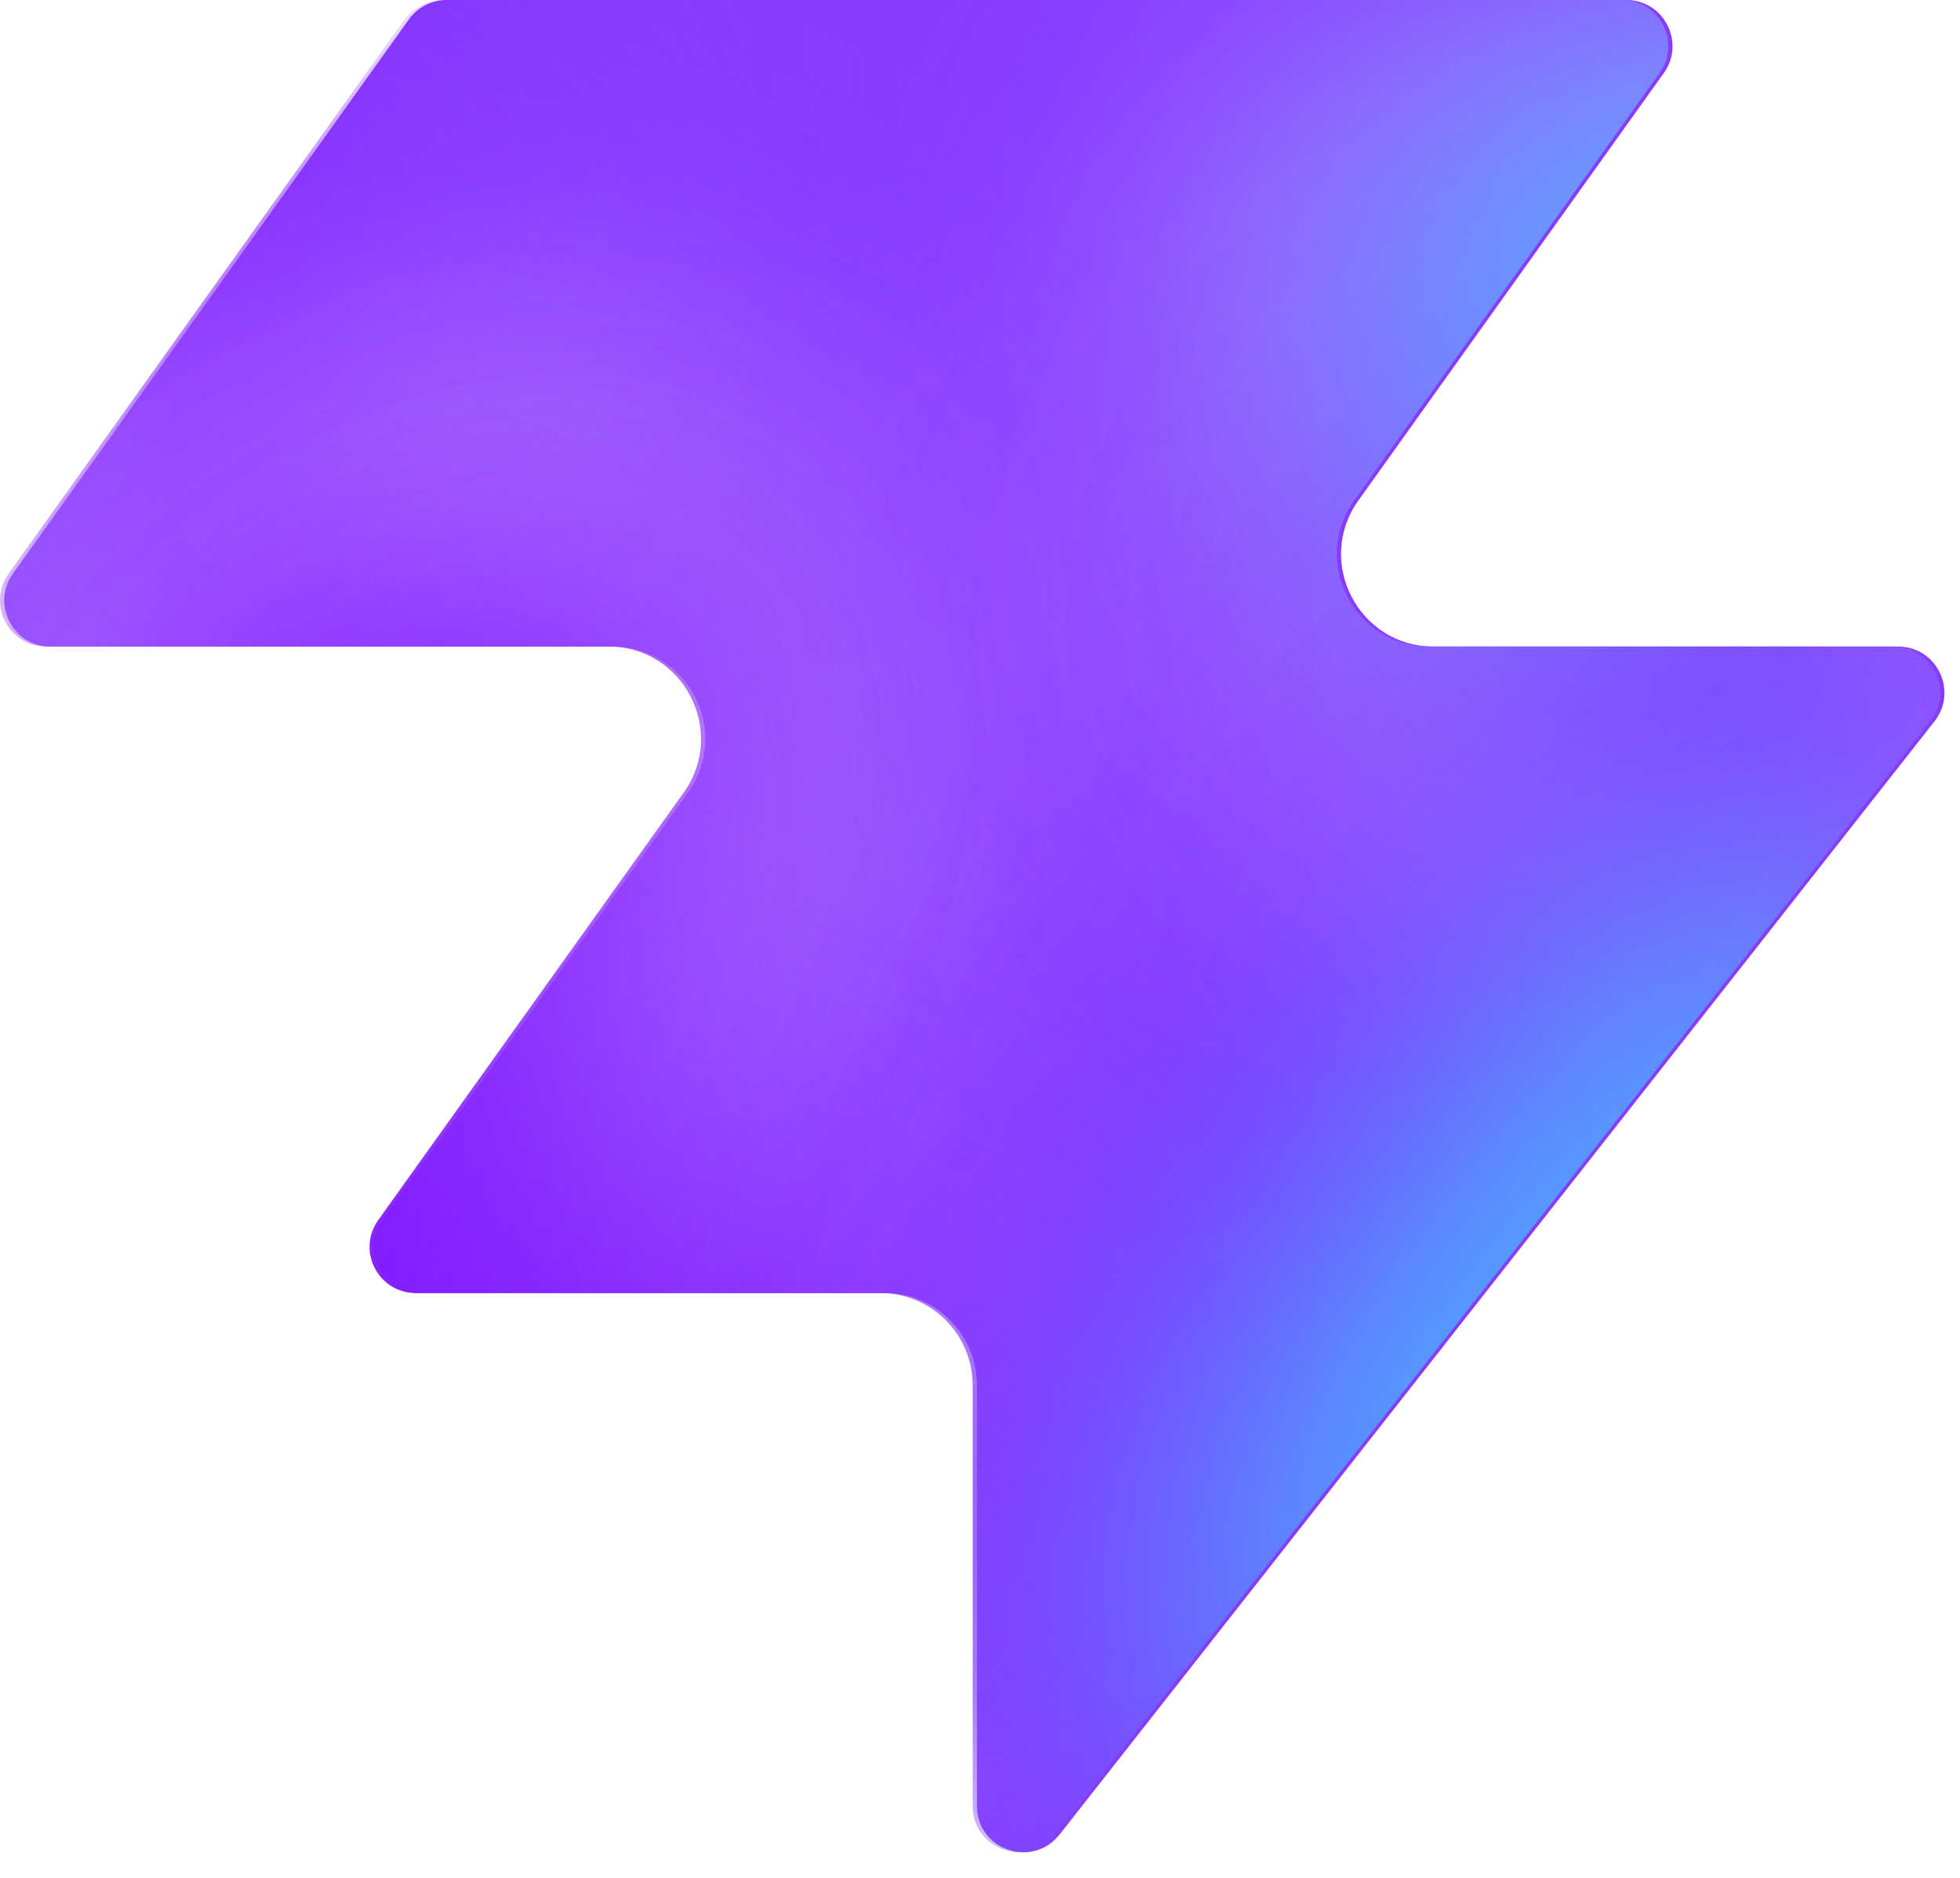
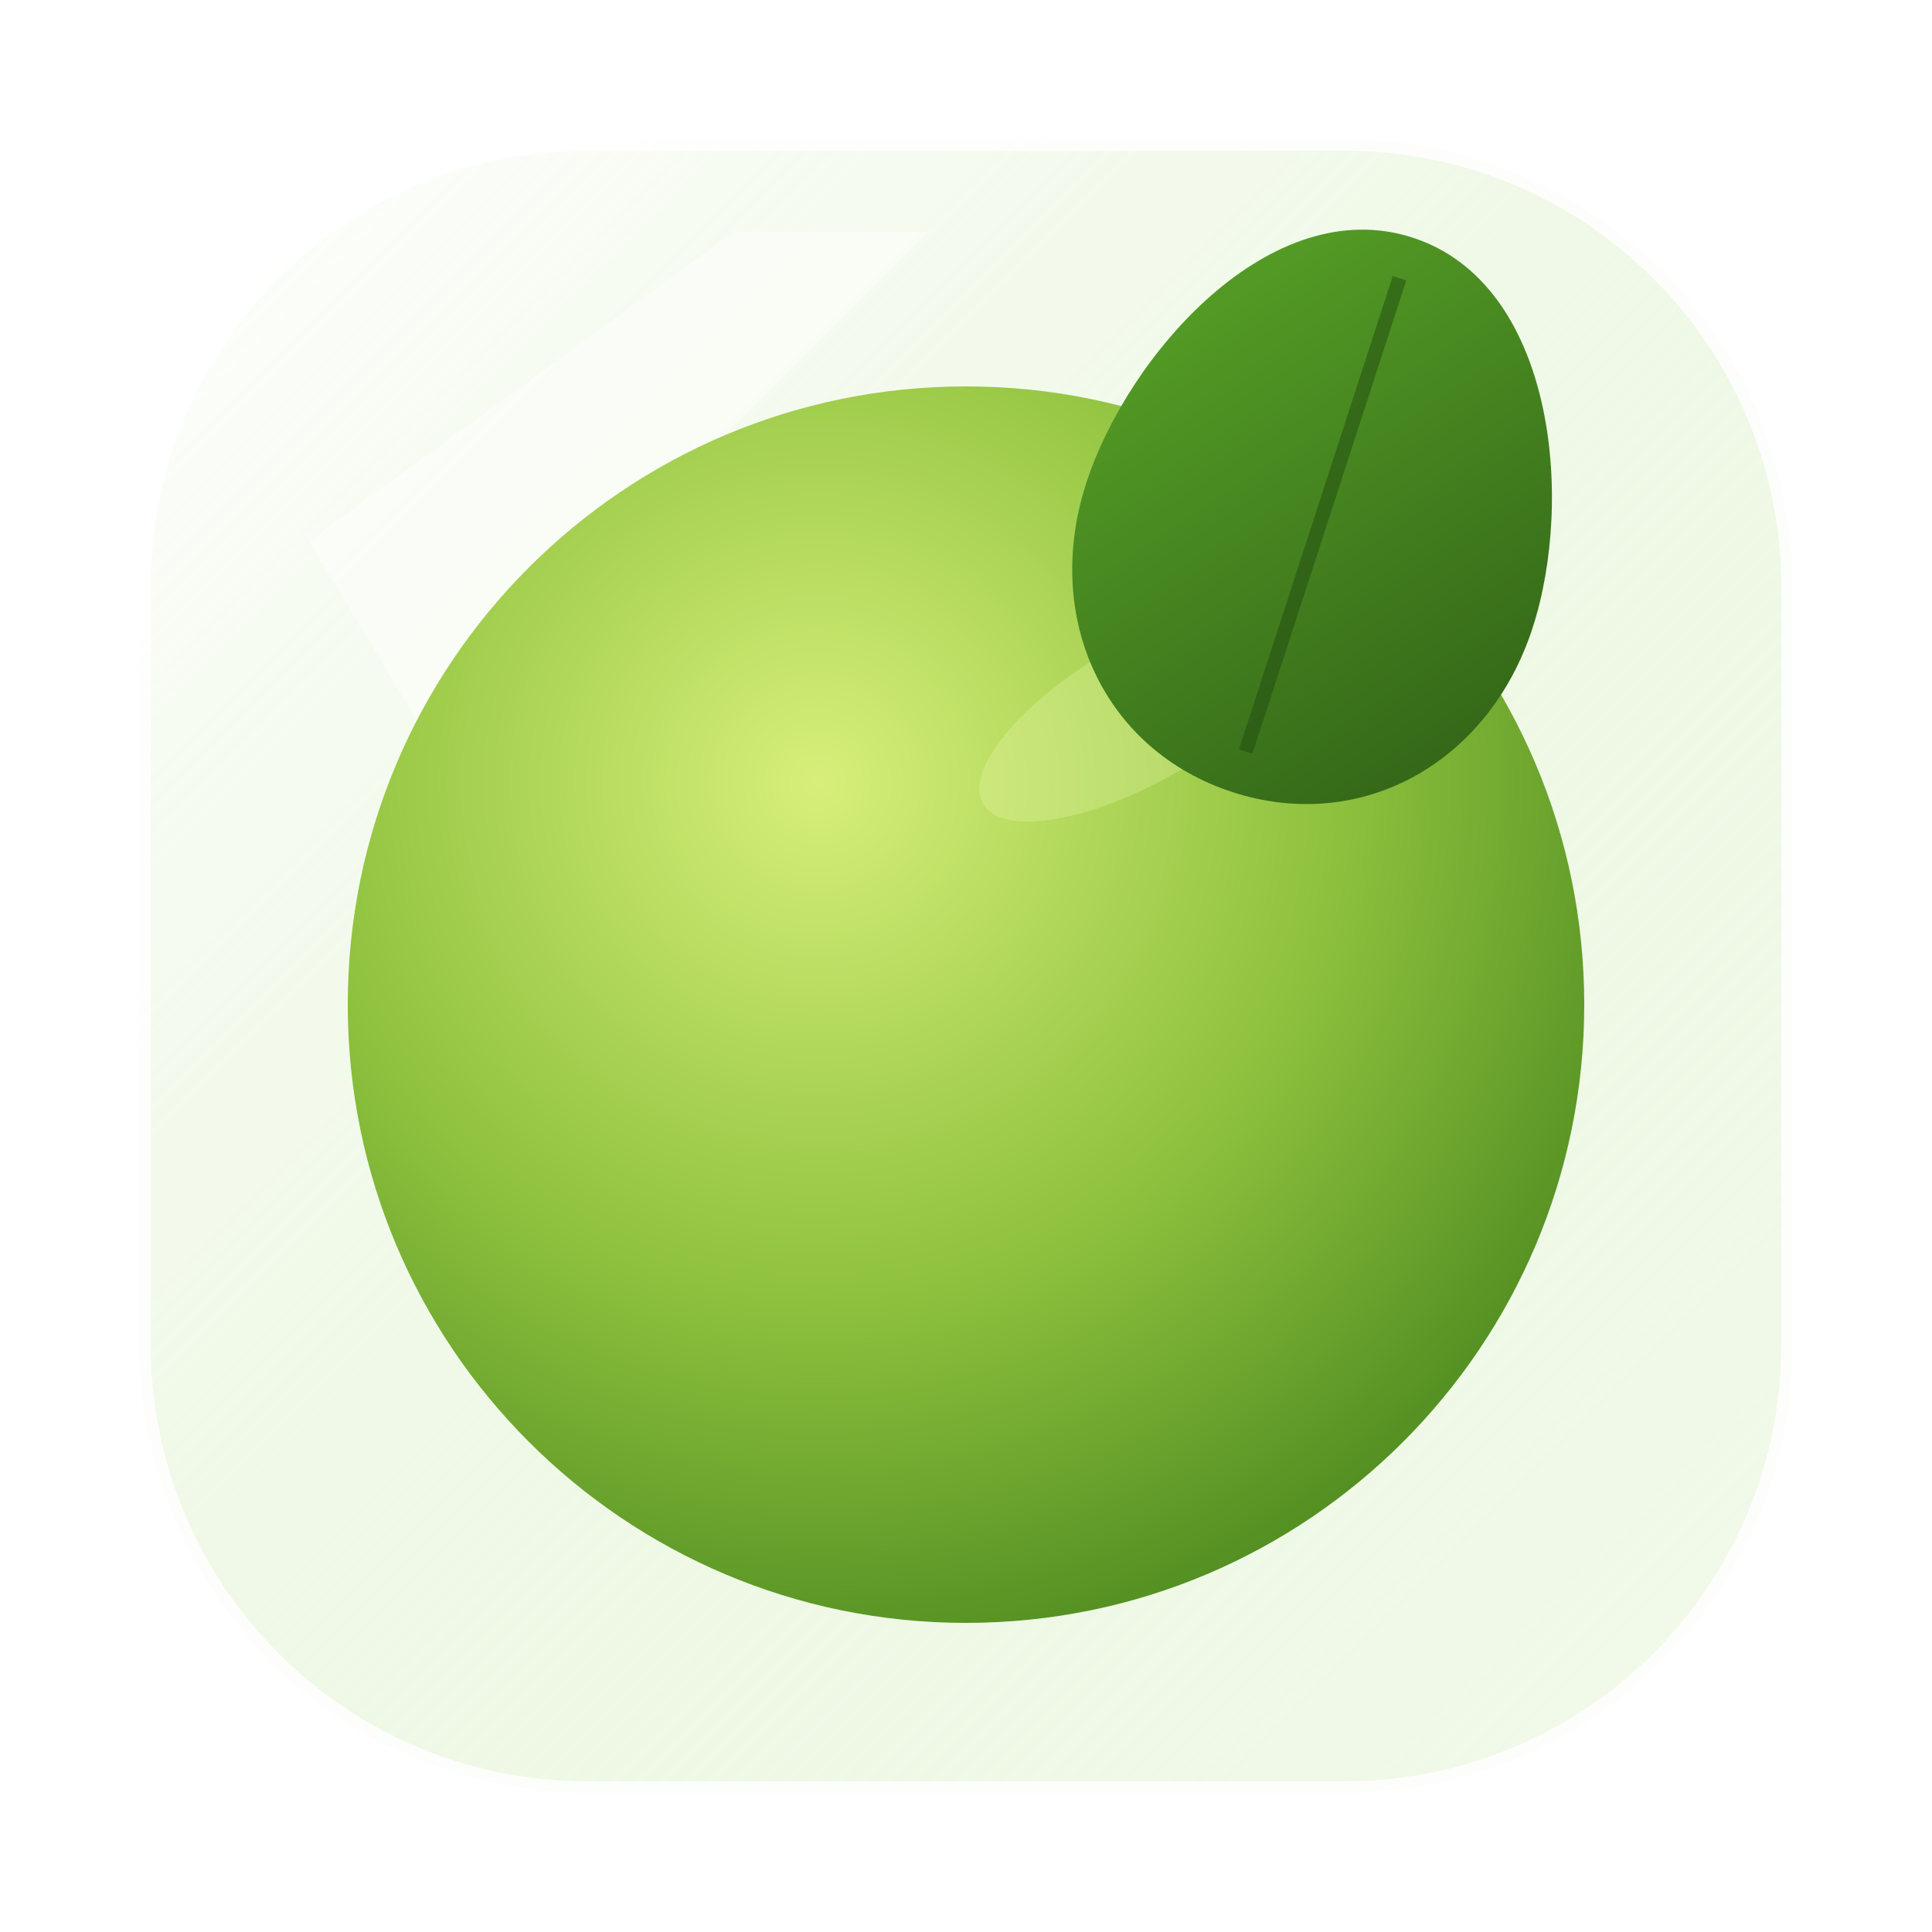
- <svg xmlns="http://www.w3.org/2000/svg" width="48" height="46" fill="none" viewBox="0 0 48 46">
-   <path fill="#863bff" d="M25.946 44.938c-.664.845-2.021.375-2.021-.698V33.937a2.26 2.26 0 0 0-2.262-2.262H10.287c-.92 0-1.456-1.04-.92-1.788l7.48-10.471c1.07-1.497 0-3.578-1.842-3.578H1.237c-.92 0-1.456-1.04-.92-1.788L10.013.474c.214-.297.556-.474.92-.474h28.894c.92 0 1.456 1.04.92 1.788l-7.48 10.471c-1.07 1.498 0 3.579 1.842 3.579h11.377c.943 0 1.473 1.088.89 1.83L25.947 44.94z" style="fill:#863bff;fill:color(display-p3 .525 .23 1);fill-opacity:1" />
-   <mask id="a" width="48" height="46" x="0" y="0" maskUnits="userSpaceOnUse" style="mask-type:alpha">
-     <path fill="#000" d="M25.842 44.938c-.664.844-2.021.375-2.021-.698V33.937a2.26 2.26 0 0 0-2.262-2.262H10.183c-.92 0-1.456-1.04-.92-1.788l7.48-10.471c1.07-1.498 0-3.579-1.842-3.579H1.133c-.92 0-1.456-1.04-.92-1.787L9.91.473c.214-.297.556-.474.92-.474h28.894c.92 0 1.456 1.04.92 1.788l-7.48 10.471c-1.07 1.498 0 3.578 1.842 3.578h11.377c.943 0 1.473 1.088.89 1.832L25.843 44.94z" style="fill:#000;fill-opacity:1" />
-   </mask>
-   <g mask="url(#a)">
-     <g filter="url(#b)">
-       <ellipse cx="5.508" cy="14.704" fill="#ede6ff" rx="5.508" ry="14.704" style="fill:#ede6ff;fill:color(display-p3 .927 .903 1);fill-opacity:1" transform="matrix(.00324 1 1 -.00324 -4.47 31.516)" />
-     </g>
-     <g filter="url(#c)">
-       <ellipse cx="10.399" cy="29.851" fill="#ede6ff" rx="10.399" ry="29.851" style="fill:#ede6ff;fill:color(display-p3 .927 .903 1);fill-opacity:1" transform="matrix(.00324 1 1 -.00324 -39.328 7.883)" />
-     </g>
-     <g filter="url(#d)">
-       <ellipse cx="5.508" cy="30.487" fill="#7e14ff" rx="5.508" ry="30.487" style="fill:#7e14ff;fill:color(display-p3 .492 .077 1);fill-opacity:1" transform="rotate(89.814 -25.913 -14.639)scale(1 -1)" />
-     </g>
-     <g filter="url(#e)">
-       <ellipse cx="5.508" cy="30.599" fill="#7e14ff" rx="5.508" ry="30.599" style="fill:#7e14ff;fill:color(display-p3 .492 .077 1);fill-opacity:1" transform="rotate(89.814 -32.644 -3.334)scale(1 -1)" />
-     </g>
-     <g filter="url(#f)">
-       <ellipse cx="5.508" cy="30.599" fill="#7e14ff" rx="5.508" ry="30.599" style="fill:#7e14ff;fill:color(display-p3 .492 .077 1);fill-opacity:1" transform="matrix(.00324 1 1 -.00324 -34.34 30.47)" />
-     </g>
-     <g filter="url(#g)">
-       <ellipse cx="14.072" cy="22.078" fill="#ede6ff" rx="14.072" ry="22.078" style="fill:#ede6ff;fill:color(display-p3 .927 .903 1);fill-opacity:1" transform="rotate(93.35 24.506 48.493)scale(-1 1)" />
-     </g>
-     <g filter="url(#h)">
-       <ellipse cx="3.47" cy="21.501" fill="#7e14ff" rx="3.47" ry="21.501" style="fill:#7e14ff;fill:color(display-p3 .492 .077 1);fill-opacity:1" transform="rotate(89.009 28.708 47.59)scale(-1 1)" />
-     </g>
-     <g filter="url(#i)">
-       <ellipse cx="3.47" cy="21.501" fill="#7e14ff" rx="3.47" ry="21.501" style="fill:#7e14ff;fill:color(display-p3 .492 .077 1);fill-opacity:1" transform="rotate(89.009 28.708 47.59)scale(-1 1)" />
-     </g>
-     <g filter="url(#j)">
-       <ellipse cx=".387" cy="8.972" fill="#7e14ff" rx="4.407" ry="29.108" style="fill:#7e14ff;fill:color(display-p3 .492 .077 1);fill-opacity:1" transform="rotate(39.51 .387 8.972)" />
-     </g>
-     <g filter="url(#k)">
-       <ellipse cx="47.523" cy="-6.092" fill="#7e14ff" rx="4.407" ry="29.108" style="fill:#7e14ff;fill:color(display-p3 .492 .077 1);fill-opacity:1" transform="rotate(37.892 47.523 -6.092)" />
-     </g>
-     <g filter="url(#l)">
-       <ellipse cx="41.412" cy="6.333" fill="#47bfff" rx="5.971" ry="9.665" style="fill:#47bfff;fill:color(display-p3 .28 .748 1);fill-opacity:1" transform="rotate(37.892 41.412 6.333)" />
-     </g>
-     <g filter="url(#m)">
-       <ellipse cx="-1.879" cy="38.332" fill="#7e14ff" rx="4.407" ry="29.108" style="fill:#7e14ff;fill:color(display-p3 .492 .077 1);fill-opacity:1" transform="rotate(37.892 -1.88 38.332)" />
-     </g>
-     <g filter="url(#n)">
-       <ellipse cx="-1.879" cy="38.332" fill="#7e14ff" rx="4.407" ry="29.108" style="fill:#7e14ff;fill:color(display-p3 .492 .077 1);fill-opacity:1" transform="rotate(37.892 -1.88 38.332)" />
-     </g>
-     <g filter="url(#o)">
-       <ellipse cx="35.651" cy="29.907" fill="#7e14ff" rx="4.407" ry="29.108" style="fill:#7e14ff;fill:color(display-p3 .492 .077 1);fill-opacity:1" transform="rotate(37.892 35.651 29.907)" />
-     </g>
-     <g filter="url(#p)">
-       <ellipse cx="38.418" cy="32.4" fill="#47bfff" rx="5.971" ry="15.297" style="fill:#47bfff;fill:color(display-p3 .28 .748 1);fill-opacity:1" transform="rotate(37.892 38.418 32.4)" />
-     </g>
+ <svg xmlns="http://www.w3.org/2000/svg" viewBox="0 0 250 250" width="512" height="512">
+   <defs>
+     <radialGradient id="wb3" cx="38%" cy="32%" r="75%">
+       <stop offset="0%" stop-color="#d7ef7a" />
+       <stop offset="55%" stop-color="#8fc23e" />
+       <stop offset="100%" stop-color="#4d8a1f" />
+     </radialGradient>
+     <linearGradient id="lf3" x1="0" y1="0" x2="1" y2="1">
+       <stop offset="0%" stop-color="#5aa628" />
+       <stop offset="100%" stop-color="#2f5f16" />
+     </linearGradient>
+     <linearGradient id="glass1" x1="0" y1="0" x2="1" y2="1">
+       <stop offset="0%" stop-color="rgba(255,255,255,0.68)" />
+       <stop offset="100%" stop-color="rgba(180,225,140,0.16)" />
+     </linearGradient>
+   </defs>
+   <rect x="18" y="18" width="214" height="214" rx="58" fill="url(#glass1)" stroke="rgba(255,255,255,0.85)" stroke-width="3" />
+   <path d="M40,70 L95,30 L120,30 L55,95 Z" fill="rgba(255,255,255,0.4)" />
+   <circle cx="125" cy="130" r="80" fill="url(#wb3)" />
+   <ellipse cx="148" cy="92" rx="24" ry="9" fill="#eaf8b0" opacity=".3" transform="rotate(-30 148 92)" />
+   <g transform="translate(172,64) rotate(18) scale(.92)">
+     <path d="M0,-38 C21,-38 33,-10 33,9 C33,29 19,44 0,44 C-19,44 -33,29 -33,9 C-33,-10 -21,-38 0,-38 Z" fill="url(#lf3)" />
+     <path d="M0,-32 L0,38" stroke="#1f4a10" stroke-width="2" opacity=".5" />
  </g>
-   <defs>
-     <filter id="b" width="60.045" height="41.654" x="-19.77" y="16.149" color-interpolation-filters="sRGB" filterUnits="userSpaceOnUse">
-       <feFlood flood-opacity="0" result="BackgroundImageFix" />
-       <feBlend in="SourceGraphic" in2="BackgroundImageFix" result="shape" />
-       <feGaussianBlur result="effect1_foregroundBlur_2002_17158" stdDeviation="7.659" />
-     </filter>
-     <filter id="c" width="90.34" height="51.437" x="-54.613" y="-7.533" color-interpolation-filters="sRGB" filterUnits="userSpaceOnUse">
-       <feFlood flood-opacity="0" result="BackgroundImageFix" />
-       <feBlend in="SourceGraphic" in2="BackgroundImageFix" result="shape" />
-       <feGaussianBlur result="effect1_foregroundBlur_2002_17158" stdDeviation="7.659" />
-     </filter>
-     <filter id="d" width="79.355" height="29.4" x="-49.64" y="2.03" color-interpolation-filters="sRGB" filterUnits="userSpaceOnUse">
-       <feFlood flood-opacity="0" result="BackgroundImageFix" />
-       <feBlend in="SourceGraphic" in2="BackgroundImageFix" result="shape" />
-       <feGaussianBlur result="effect1_foregroundBlur_2002_17158" stdDeviation="4.596" />
-     </filter>
-     <filter id="e" width="79.579" height="29.4" x="-45.045" y="20.029" color-interpolation-filters="sRGB" filterUnits="userSpaceOnUse">
-       <feFlood flood-opacity="0" result="BackgroundImageFix" />
-       <feBlend in="SourceGraphic" in2="BackgroundImageFix" result="shape" />
-       <feGaussianBlur result="effect1_foregroundBlur_2002_17158" stdDeviation="4.596" />
-     </filter>
-     <filter id="f" width="79.579" height="29.4" x="-43.513" y="21.178" color-interpolation-filters="sRGB" filterUnits="userSpaceOnUse">
-       <feFlood flood-opacity="0" result="BackgroundImageFix" />
-       <feBlend in="SourceGraphic" in2="BackgroundImageFix" result="shape" />
-       <feGaussianBlur result="effect1_foregroundBlur_2002_17158" stdDeviation="4.596" />
-     </filter>
-     <filter id="g" width="74.749" height="58.852" x="15.756" y="-17.901" color-interpolation-filters="sRGB" filterUnits="userSpaceOnUse">
-       <feFlood flood-opacity="0" result="BackgroundImageFix" />
-       <feBlend in="SourceGraphic" in2="BackgroundImageFix" result="shape" />
-       <feGaussianBlur result="effect1_foregroundBlur_2002_17158" stdDeviation="7.659" />
-     </filter>
-     <filter id="h" width="61.377" height="25.362" x="23.548" y="2.284" color-interpolation-filters="sRGB" filterUnits="userSpaceOnUse">
-       <feFlood flood-opacity="0" result="BackgroundImageFix" />
-       <feBlend in="SourceGraphic" in2="BackgroundImageFix" result="shape" />
-       <feGaussianBlur result="effect1_foregroundBlur_2002_17158" stdDeviation="4.596" />
-     </filter>
-     <filter id="i" width="61.377" height="25.362" x="23.548" y="2.284" color-interpolation-filters="sRGB" filterUnits="userSpaceOnUse">
-       <feFlood flood-opacity="0" result="BackgroundImageFix" />
-       <feBlend in="SourceGraphic" in2="BackgroundImageFix" result="shape" />
-       <feGaussianBlur result="effect1_foregroundBlur_2002_17158" stdDeviation="4.596" />
-     </filter>
-     <filter id="j" width="56.045" height="63.649" x="-27.636" y="-22.853" color-interpolation-filters="sRGB" filterUnits="userSpaceOnUse">
-       <feFlood flood-opacity="0" result="BackgroundImageFix" />
-       <feBlend in="SourceGraphic" in2="BackgroundImageFix" result="shape" />
-       <feGaussianBlur result="effect1_foregroundBlur_2002_17158" stdDeviation="4.596" />
-     </filter>
-     <filter id="k" width="54.814" height="64.646" x="20.116" y="-38.415" color-interpolation-filters="sRGB" filterUnits="userSpaceOnUse">
-       <feFlood flood-opacity="0" result="BackgroundImageFix" />
-       <feBlend in="SourceGraphic" in2="BackgroundImageFix" result="shape" />
-       <feGaussianBlur result="effect1_foregroundBlur_2002_17158" stdDeviation="4.596" />
-     </filter>
-     <filter id="l" width="33.541" height="35.313" x="24.641" y="-11.323" color-interpolation-filters="sRGB" filterUnits="userSpaceOnUse">
-       <feFlood flood-opacity="0" result="BackgroundImageFix" />
-       <feBlend in="SourceGraphic" in2="BackgroundImageFix" result="shape" />
-       <feGaussianBlur result="effect1_foregroundBlur_2002_17158" stdDeviation="4.596" />
-     </filter>
-     <filter id="m" width="54.814" height="64.646" x="-29.286" y="6.009" color-interpolation-filters="sRGB" filterUnits="userSpaceOnUse">
-       <feFlood flood-opacity="0" result="BackgroundImageFix" />
-       <feBlend in="SourceGraphic" in2="BackgroundImageFix" result="shape" />
-       <feGaussianBlur result="effect1_foregroundBlur_2002_17158" stdDeviation="4.596" />
-     </filter>
-     <filter id="n" width="54.814" height="64.646" x="-29.286" y="6.009" color-interpolation-filters="sRGB" filterUnits="userSpaceOnUse">
-       <feFlood flood-opacity="0" result="BackgroundImageFix" />
-       <feBlend in="SourceGraphic" in2="BackgroundImageFix" result="shape" />
-       <feGaussianBlur result="effect1_foregroundBlur_2002_17158" stdDeviation="4.596" />
-     </filter>
-     <filter id="o" width="54.814" height="64.646" x="8.244" y="-2.416" color-interpolation-filters="sRGB" filterUnits="userSpaceOnUse">
-       <feFlood flood-opacity="0" result="BackgroundImageFix" />
-       <feBlend in="SourceGraphic" in2="BackgroundImageFix" result="shape" />
-       <feGaussianBlur result="effect1_foregroundBlur_2002_17158" stdDeviation="4.596" />
-     </filter>
-     <filter id="p" width="39.409" height="43.623" x="18.713" y="10.588" color-interpolation-filters="sRGB" filterUnits="userSpaceOnUse">
-       <feFlood flood-opacity="0" result="BackgroundImageFix" />
-       <feBlend in="SourceGraphic" in2="BackgroundImageFix" result="shape" />
-       <feGaussianBlur result="effect1_foregroundBlur_2002_17158" stdDeviation="4.596" />
-     </filter>
-   </defs>
</svg>
